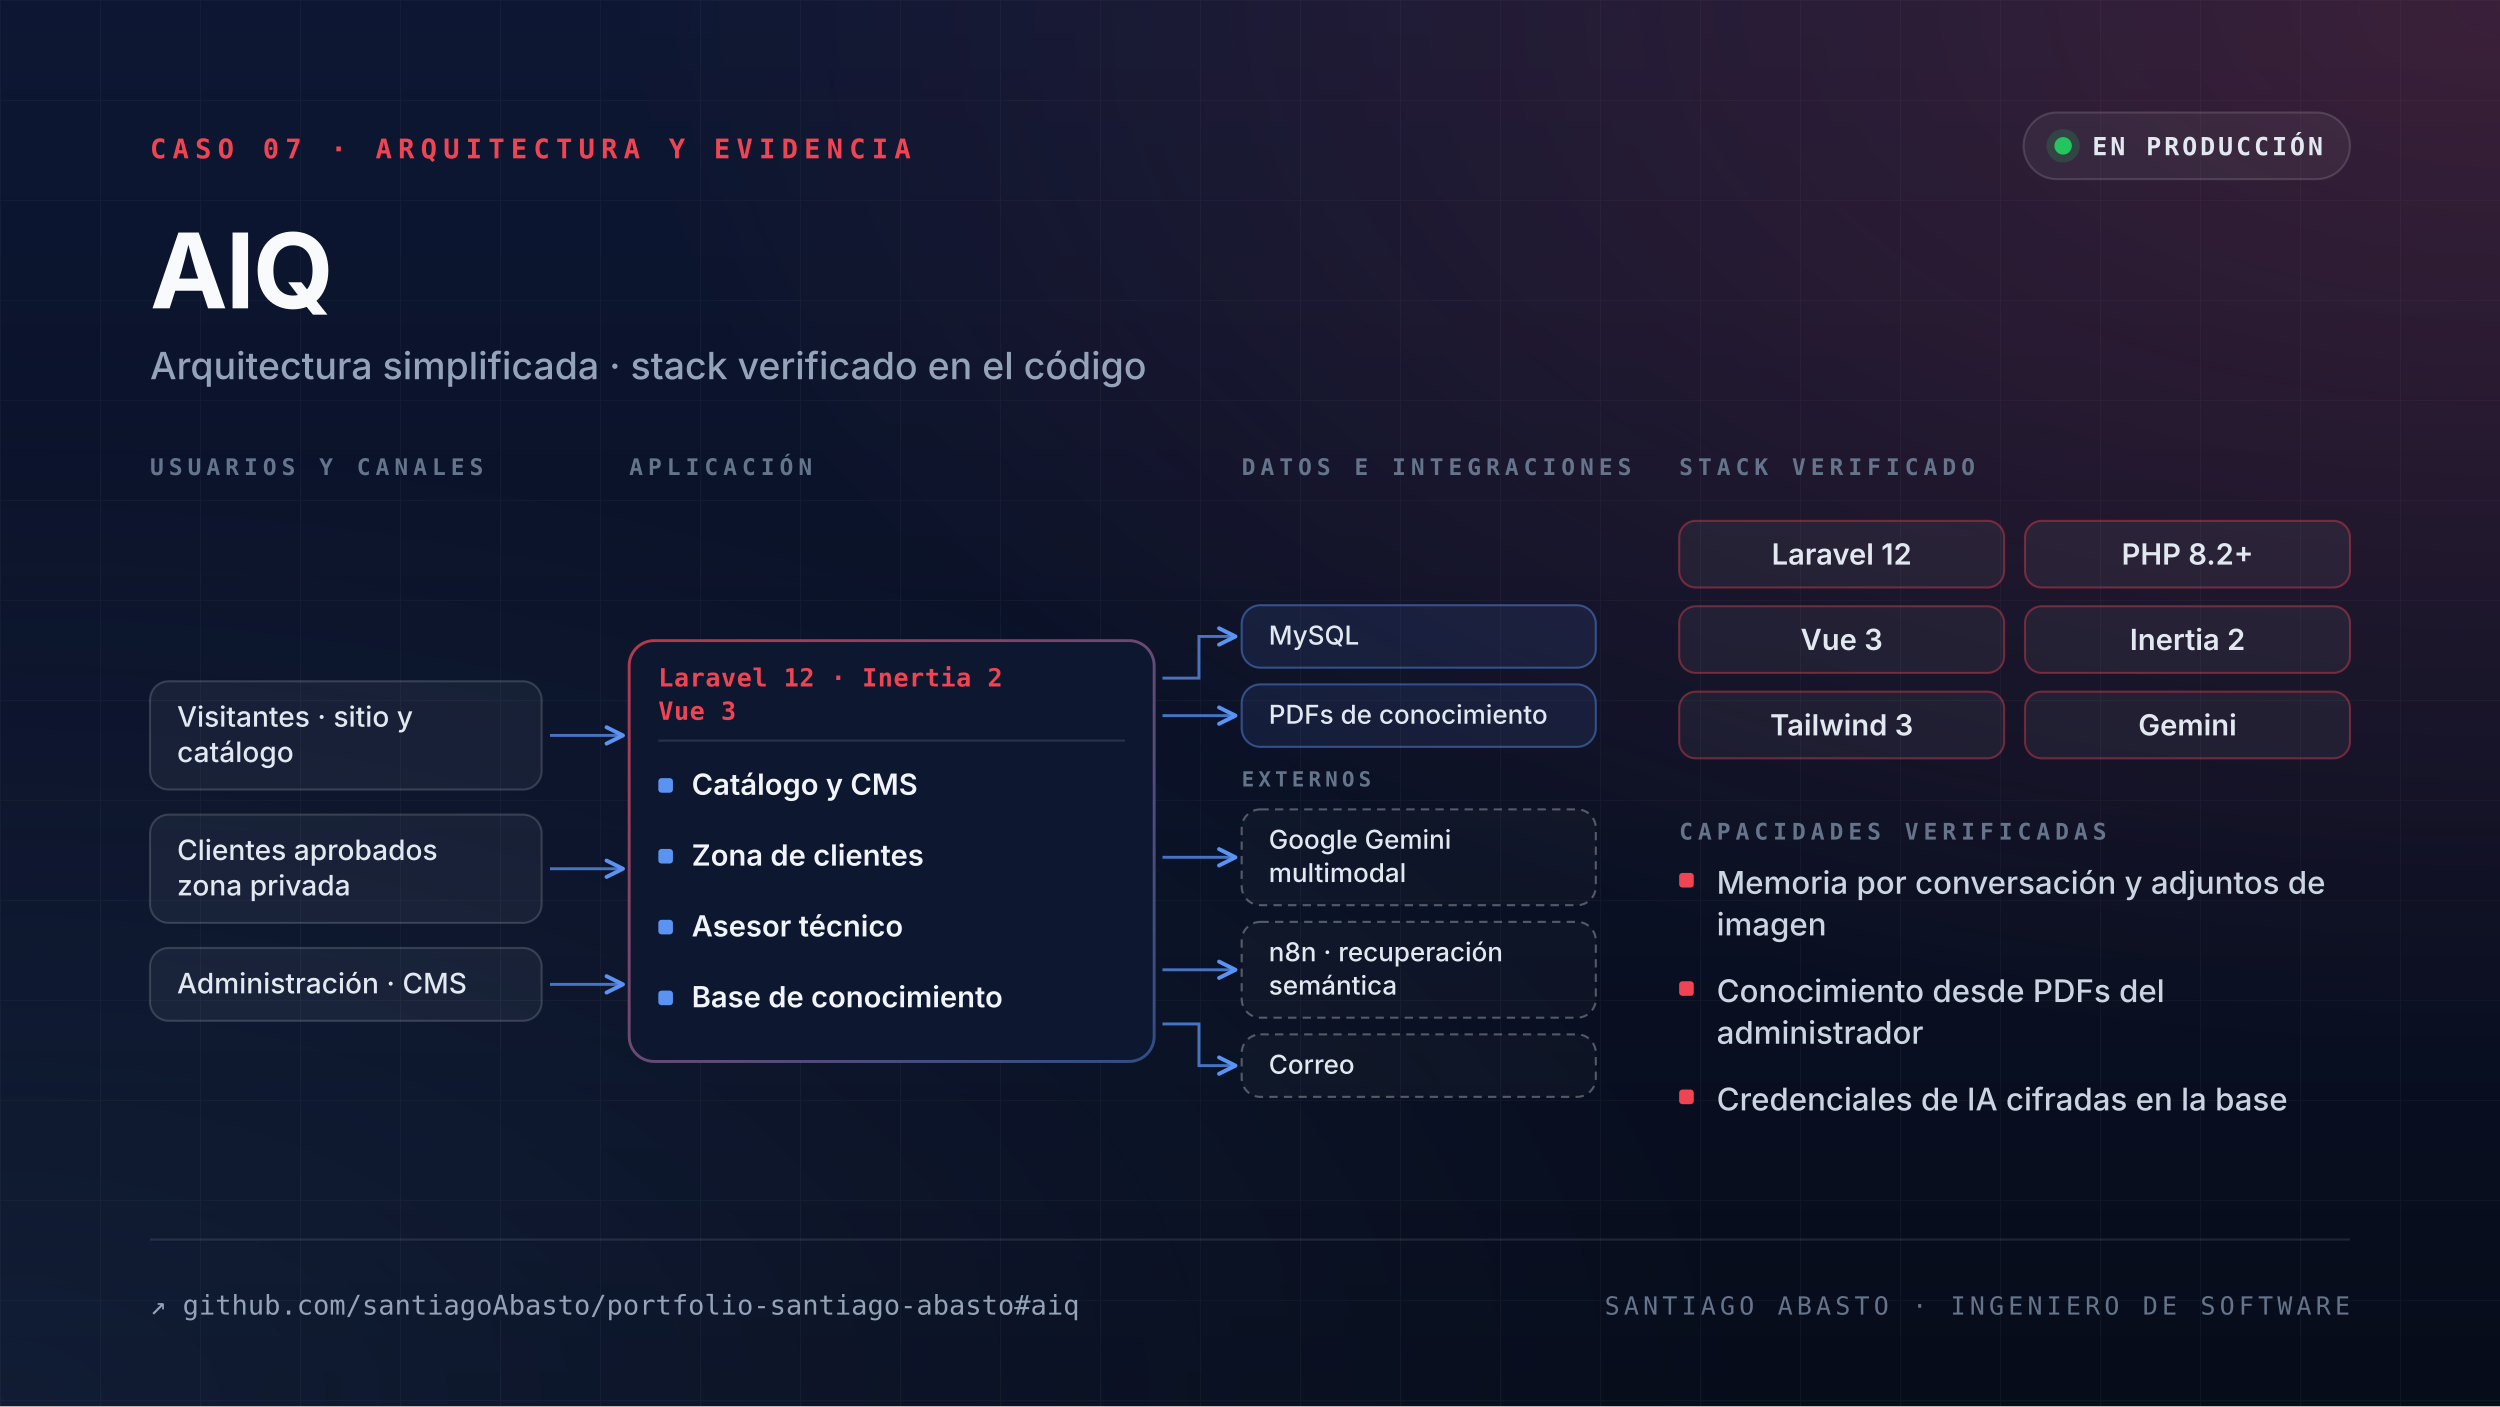
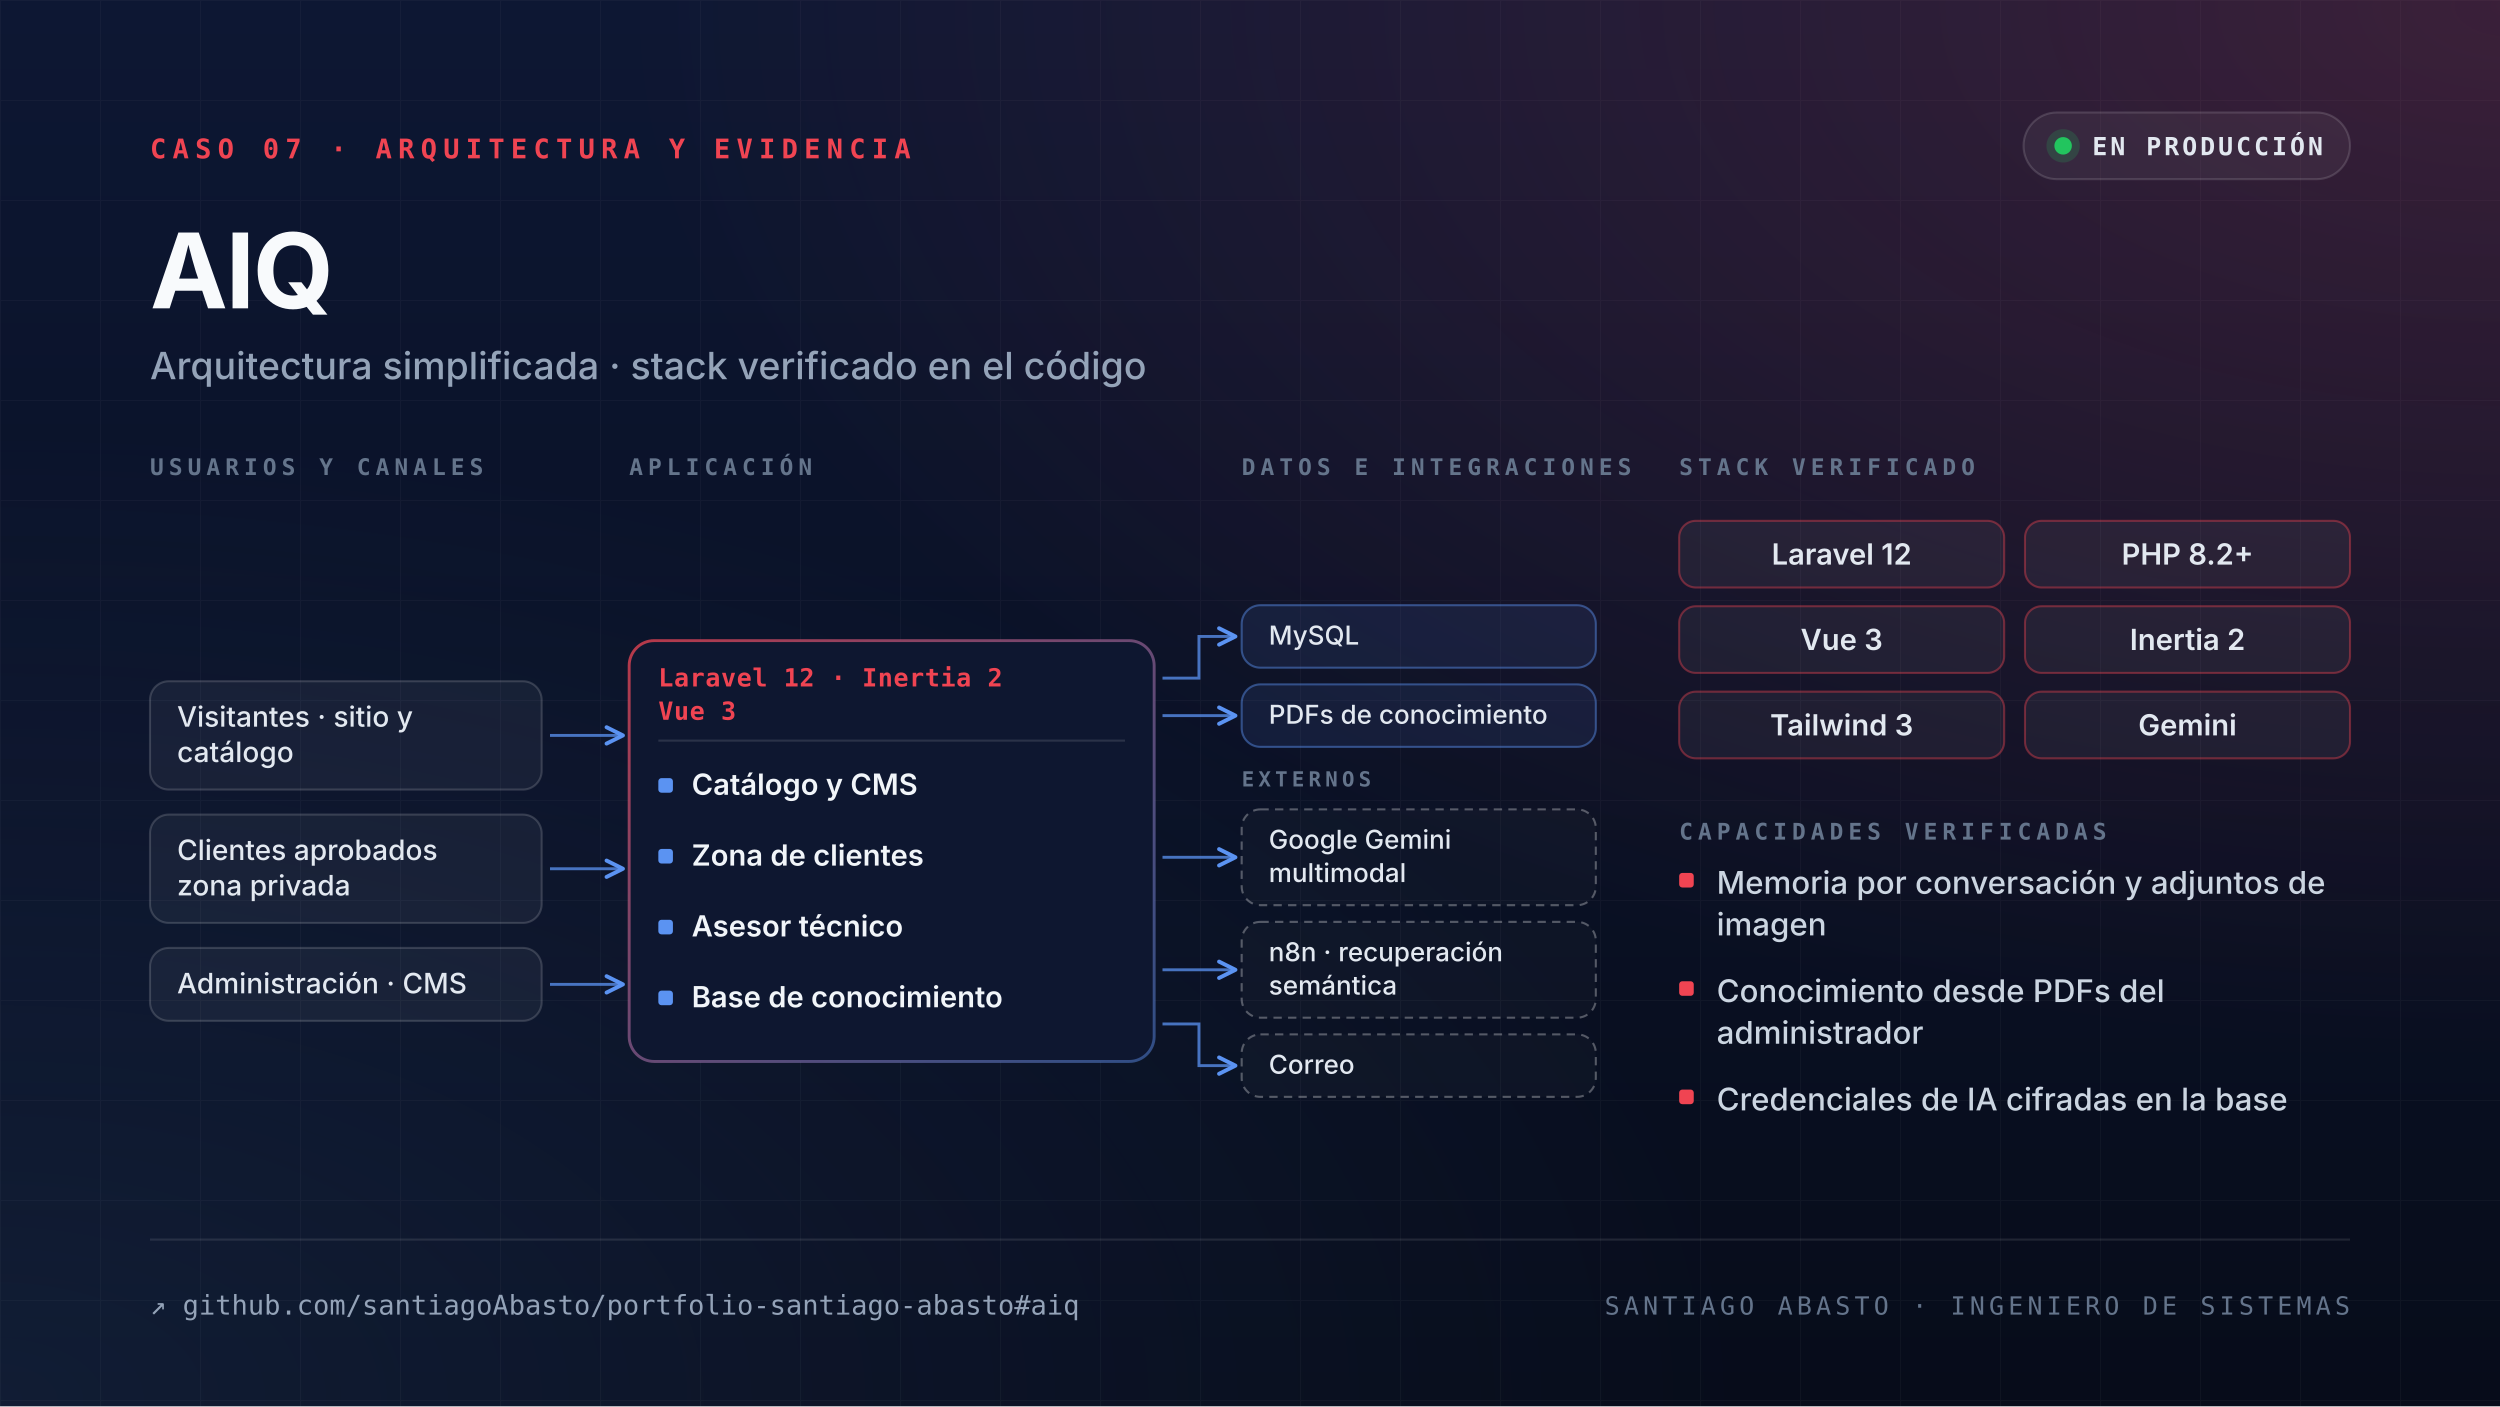
<svg xmlns="http://www.w3.org/2000/svg" width="1200" height="675" viewBox="0 0 1200 675" role="img" aria-label="AIQ — arquitectura y stack verificado">
  <defs>
    <linearGradient id="bg" x1="0" y1="0" x2="0" y2="1">
      <stop offset="0" stop-color="#0D1733" />
      <stop offset="1" stop-color="#070C1A" />
    </linearGradient>
    <radialGradient id="g1" cx="1" cy="0" r=".75">
      <stop offset="0" stop-color="#F04452" stop-opacity=".20" />
      <stop offset="1" stop-color="#F04452" stop-opacity="0" />
    </radialGradient>
    <radialGradient id="g2" cx="0" cy="1" r=".7">
      <stop offset="0" stop-color="#5B93F2" stop-opacity=".12" />
      <stop offset="1" stop-color="#5B93F2" stop-opacity="0" />
    </radialGradient>
    <pattern id="grid" width="48" height="48" patternUnits="userSpaceOnUse">
      <path d="M48 0H0V48" fill="none" stroke="#FFFFFF" stroke-opacity=".035" />
    </pattern>
    <linearGradient id="acc" x1="0" y1="0" x2="1" y2="0">
      <stop offset="0" stop-color="#F04452" />
      <stop offset="1" stop-color="#5B93F2" />
    </linearGradient>
    <linearGradient id="edge" x1="0" y1="0" x2="1" y2="1">
      <stop offset="0" stop-color="#F04452" stop-opacity=".75" />
      <stop offset="1" stop-color="#5B93F2" stop-opacity=".45" />
    </linearGradient>
    <marker id="ar" viewBox="0 0 10 10" refX="8.5" refY="5" markerWidth="8" markerHeight="8" orient="auto">
      <path d="M1.5 1.5 8.5 5 1.5 8.5" fill="none" stroke="#5B93F2" stroke-width="1.7" stroke-linecap="round" stroke-linejoin="round" />
    </marker>
  </defs>
  <rect width="1200" height="675" fill="url(#bg)" />
  <rect width="1200" height="675" fill="url(#grid)" />
  <rect width="1200" height="675" fill="url(#g1)" />
  <rect width="1200" height="675" fill="url(#g2)" />
  <text x="72.0" y="76.0" font-family="'SF Mono','JetBrains Mono',ui-monospace,Menlo,Consolas,monospace" font-size="13" font-weight="600" letter-spacing="3" fill="#F04452" fill-opacity="1" text-anchor="start">CASO 07 · ARQUITECTURA Y EVIDENCIA</text>
  <rect x="971.3" y="54" width="156.7" height="32" rx="16" fill="#FFFFFF" fill-opacity=".05" stroke="#FFFFFF" stroke-opacity=".14" />
  <circle cx="990.3" cy="70" r="8" fill="#22C55E" fill-opacity=".18" />
  <circle cx="990.3" cy="70" r="4.2" fill="#22C55E" />
  <text x="1004.3" y="74.5" font-family="'SF Mono','JetBrains Mono',ui-monospace,Menlo,Consolas,monospace" font-size="12" font-weight="600" letter-spacing="1.4" fill="#E2E8F0" fill-opacity="1" text-anchor="start">EN PRODUCCIÓN</text>
  <text x="72.0" y="148.0" font-family="-apple-system,'SF Pro Display','Inter','Segoe UI',Helvetica,Arial,sans-serif" font-size="50" font-weight="700" letter-spacing="-1" fill="#F8FAFC" fill-opacity="1" text-anchor="start">AIQ</text>
  <text x="72.0" y="182.0" font-family="-apple-system,'SF Pro Display','Inter','Segoe UI',Helvetica,Arial,sans-serif" font-size="18" font-weight="500" letter-spacing="0" fill="#94A3B8" fill-opacity="1" text-anchor="start">Arquitectura simplificada · stack verificado en el código</text>
  <text x="72.0" y="228.0" font-family="'SF Mono','JetBrains Mono',ui-monospace,Menlo,Consolas,monospace" font-size="11" font-weight="700" letter-spacing="2.4" fill="#64748B" fill-opacity="1" text-anchor="start">USUARIOS Y CANALES</text>
  <text x="302.0" y="228.0" font-family="'SF Mono','JetBrains Mono',ui-monospace,Menlo,Consolas,monospace" font-size="11" font-weight="700" letter-spacing="2.4" fill="#64748B" fill-opacity="1" text-anchor="start">APLICACIÓN</text>
  <text x="596.0" y="228.0" font-family="'SF Mono','JetBrains Mono',ui-monospace,Menlo,Consolas,monospace" font-size="11" font-weight="700" letter-spacing="2.4" fill="#64748B" fill-opacity="1" text-anchor="start">DATOS E INTEGRACIONES</text>
  <rect x="72.0" y="327.0" width="188" height="52" rx="9" fill="#FFFFFF" fill-opacity=".05" stroke="#FFFFFF" stroke-opacity=".16" />
  <text x="85.0" y="348.8" font-family="-apple-system,'SF Pro Display','Inter','Segoe UI',Helvetica,Arial,sans-serif" font-size="13.5" font-weight="500" letter-spacing="0" fill="#E2E8F0" fill-opacity="1" text-anchor="start">Visitantes · sitio y</text>
  <text x="85.0" y="365.8" font-family="-apple-system,'SF Pro Display','Inter','Segoe UI',Helvetica,Arial,sans-serif" font-size="13.5" font-weight="500" letter-spacing="0" fill="#E2E8F0" fill-opacity="1" text-anchor="start">catálogo</text>
  <rect x="72.0" y="391.0" width="188" height="52" rx="9" fill="#FFFFFF" fill-opacity=".05" stroke="#FFFFFF" stroke-opacity=".16" />
  <text x="85.0" y="412.8" font-family="-apple-system,'SF Pro Display','Inter','Segoe UI',Helvetica,Arial,sans-serif" font-size="13.5" font-weight="500" letter-spacing="0" fill="#E2E8F0" fill-opacity="1" text-anchor="start">Clientes aprobados</text>
  <text x="85.0" y="429.8" font-family="-apple-system,'SF Pro Display','Inter','Segoe UI',Helvetica,Arial,sans-serif" font-size="13.5" font-weight="500" letter-spacing="0" fill="#E2E8F0" fill-opacity="1" text-anchor="start">zona privada</text>
  <rect x="72.0" y="455.0" width="188" height="35" rx="9" fill="#FFFFFF" fill-opacity=".05" stroke="#FFFFFF" stroke-opacity=".16" />
  <text x="85.0" y="476.8" font-family="-apple-system,'SF Pro Display','Inter','Segoe UI',Helvetica,Arial,sans-serif" font-size="13.5" font-weight="500" letter-spacing="0" fill="#E2E8F0" fill-opacity="1" text-anchor="start">Administración · CMS</text>
  <rect x="302" y="307.5" width="252" height="202.0" rx="12" fill="#0E1730" stroke="url(#edge)" stroke-width="1.4" />
  <text x="316.0" y="329.5" font-family="'SF Mono','JetBrains Mono',ui-monospace,Menlo,Consolas,monospace" font-size="12" font-weight="700" letter-spacing="0.3" fill="#F04452" fill-opacity="1" text-anchor="start">Laravel 12 · Inertia 2</text>
  <text x="316.0" y="345.5" font-family="'SF Mono','JetBrains Mono',ui-monospace,Menlo,Consolas,monospace" font-size="12" font-weight="700" letter-spacing="0.3" fill="#F04452" fill-opacity="1" text-anchor="start">Vue 3</text>
  <line x1="316" y1="355.5" x2="540" y2="355.5" stroke="#FFFFFF" stroke-opacity=".12" />
  <rect x="316" y="373.5" width="7" height="7" rx="1.5" fill="#5B93F2" />
  <text x="332.0" y="381.5" font-family="-apple-system,'SF Pro Display','Inter','Segoe UI',Helvetica,Arial,sans-serif" font-size="14" font-weight="600" letter-spacing="0" fill="#F1F5F9" fill-opacity="1" text-anchor="start">Catálogo y CMS</text>
  <rect x="316" y="407.5" width="7" height="7" rx="1.5" fill="#5B93F2" />
  <text x="332.0" y="415.5" font-family="-apple-system,'SF Pro Display','Inter','Segoe UI',Helvetica,Arial,sans-serif" font-size="14" font-weight="600" letter-spacing="0" fill="#F1F5F9" fill-opacity="1" text-anchor="start">Zona de clientes</text>
  <rect x="316" y="441.5" width="7" height="7" rx="1.5" fill="#5B93F2" />
  <text x="332.0" y="449.5" font-family="-apple-system,'SF Pro Display','Inter','Segoe UI',Helvetica,Arial,sans-serif" font-size="14" font-weight="600" letter-spacing="0" fill="#F1F5F9" fill-opacity="1" text-anchor="start">Asesor técnico</text>
  <rect x="316" y="475.5" width="7" height="7" rx="1.5" fill="#5B93F2" />
  <text x="332.0" y="483.5" font-family="-apple-system,'SF Pro Display','Inter','Segoe UI',Helvetica,Arial,sans-serif" font-size="14" font-weight="600" letter-spacing="0" fill="#F1F5F9" fill-opacity="1" text-anchor="start">Base de conocimiento</text>
  <rect x="596.0" y="290.5" width="170" height="30" rx="9" fill="#5B93F2" fill-opacity=".10" stroke="#5B93F2" stroke-opacity=".45" />
  <text x="609.0" y="309.4" font-family="-apple-system,'SF Pro Display','Inter','Segoe UI',Helvetica,Arial,sans-serif" font-size="12.5" font-weight="500" letter-spacing="0" fill="#E2E8F0" fill-opacity="1" text-anchor="start">MySQL</text>
  <rect x="596.0" y="328.5" width="170" height="30" rx="9" fill="#5B93F2" fill-opacity=".10" stroke="#5B93F2" stroke-opacity=".45" />
  <text x="609.0" y="347.4" font-family="-apple-system,'SF Pro Display','Inter','Segoe UI',Helvetica,Arial,sans-serif" font-size="12.5" font-weight="500" letter-spacing="0" fill="#E2E8F0" fill-opacity="1" text-anchor="start">PDFs de conocimiento</text>
  <text x="596.0" y="377.5" font-family="'SF Mono','JetBrains Mono',ui-monospace,Menlo,Consolas,monospace" font-size="10" font-weight="700" letter-spacing="2" fill="#64748B" fill-opacity="1" text-anchor="start">EXTERNOS</text>
  <rect x="596.0" y="388.5" width="170" height="46" rx="9" fill="#FFFFFF" fill-opacity=".02" stroke="#FFFFFF" stroke-opacity=".30" stroke-dasharray="4 3" />
  <text x="609.0" y="407.4" font-family="-apple-system,'SF Pro Display','Inter','Segoe UI',Helvetica,Arial,sans-serif" font-size="12.5" font-weight="500" letter-spacing="0" fill="#E2E8F0" fill-opacity="1" text-anchor="start">Google Gemini</text>
  <text x="609.0" y="423.4" font-family="-apple-system,'SF Pro Display','Inter','Segoe UI',Helvetica,Arial,sans-serif" font-size="12.5" font-weight="500" letter-spacing="0" fill="#E2E8F0" fill-opacity="1" text-anchor="start">multimodal</text>
  <rect x="596.0" y="442.5" width="170" height="46" rx="9" fill="#FFFFFF" fill-opacity=".02" stroke="#FFFFFF" stroke-opacity=".30" stroke-dasharray="4 3" />
  <text x="609.0" y="461.4" font-family="-apple-system,'SF Pro Display','Inter','Segoe UI',Helvetica,Arial,sans-serif" font-size="12.5" font-weight="500" letter-spacing="0" fill="#E2E8F0" fill-opacity="1" text-anchor="start">n8n · recuperación</text>
  <text x="609.0" y="477.4" font-family="-apple-system,'SF Pro Display','Inter','Segoe UI',Helvetica,Arial,sans-serif" font-size="12.5" font-weight="500" letter-spacing="0" fill="#E2E8F0" fill-opacity="1" text-anchor="start">semántica</text>
  <rect x="596.0" y="496.5" width="170" height="30" rx="9" fill="#FFFFFF" fill-opacity=".02" stroke="#FFFFFF" stroke-opacity=".30" stroke-dasharray="4 3" />
  <text x="609.0" y="515.4" font-family="-apple-system,'SF Pro Display','Inter','Segoe UI',Helvetica,Arial,sans-serif" font-size="12.5" font-weight="500" letter-spacing="0" fill="#E2E8F0" fill-opacity="1" text-anchor="start">Correo</text>
  <path d="M264.0 353.0H299.0" fill="none" stroke="#5B93F2" stroke-width="1.4" stroke-opacity=".75" marker-end="url(#ar)" />
  <path d="M264.0 417.0H299.0" fill="none" stroke="#5B93F2" stroke-width="1.4" stroke-opacity=".75" marker-end="url(#ar)" />
  <path d="M264.0 472.5H299.0" fill="none" stroke="#5B93F2" stroke-width="1.4" stroke-opacity=".75" marker-end="url(#ar)" />
  <path d="M558.0 325.5H575.5V305.5H593.0" fill="none" stroke="#5B93F2" stroke-width="1.4" stroke-opacity=".75" marker-end="url(#ar)" />
  <path d="M558.0 343.5H593.0" fill="none" stroke="#5B93F2" stroke-width="1.4" stroke-opacity=".75" marker-end="url(#ar)" />
  <path d="M558.0 411.5H593.0" fill="none" stroke="#5B93F2" stroke-width="1.4" stroke-opacity=".75" marker-end="url(#ar)" />
  <path d="M558.0 465.5H593.0" fill="none" stroke="#5B93F2" stroke-width="1.4" stroke-opacity=".75" marker-end="url(#ar)" />
  <path d="M558.0 491.5H575.5V511.5H593.0" fill="none" stroke="#5B93F2" stroke-width="1.4" stroke-opacity=".75" marker-end="url(#ar)" />
  <text x="806.0" y="228.0" font-family="'SF Mono','JetBrains Mono',ui-monospace,Menlo,Consolas,monospace" font-size="11" font-weight="700" letter-spacing="2.4" fill="#64748B" fill-opacity="1" text-anchor="start">STACK VERIFICADO</text>
  <rect x="806.0" y="250.0" width="156.0" height="32" rx="8" fill="#FFFFFF" fill-opacity=".05" stroke="#F04452" stroke-opacity=".40" />
  <text x="884.0" y="271.0" font-family="-apple-system,'SF Pro Display','Inter','Segoe UI',Helvetica,Arial,sans-serif" font-size="14" font-weight="600" letter-spacing="0" fill="#E2E8F0" fill-opacity="1" text-anchor="middle">Laravel 12</text>
  <rect x="972.0" y="250.0" width="156.0" height="32" rx="8" fill="#FFFFFF" fill-opacity=".05" stroke="#F04452" stroke-opacity=".40" />
  <text x="1050.0" y="271.0" font-family="-apple-system,'SF Pro Display','Inter','Segoe UI',Helvetica,Arial,sans-serif" font-size="14" font-weight="600" letter-spacing="0" fill="#E2E8F0" fill-opacity="1" text-anchor="middle">PHP 8.2+</text>
  <rect x="806.0" y="291.0" width="156.0" height="32" rx="8" fill="#FFFFFF" fill-opacity=".05" stroke="#F04452" stroke-opacity=".40" />
  <text x="884.0" y="312.0" font-family="-apple-system,'SF Pro Display','Inter','Segoe UI',Helvetica,Arial,sans-serif" font-size="14" font-weight="600" letter-spacing="0" fill="#E2E8F0" fill-opacity="1" text-anchor="middle">Vue 3</text>
  <rect x="972.0" y="291.0" width="156.0" height="32" rx="8" fill="#FFFFFF" fill-opacity=".05" stroke="#F04452" stroke-opacity=".40" />
  <text x="1050.0" y="312.0" font-family="-apple-system,'SF Pro Display','Inter','Segoe UI',Helvetica,Arial,sans-serif" font-size="14" font-weight="600" letter-spacing="0" fill="#E2E8F0" fill-opacity="1" text-anchor="middle">Inertia 2</text>
  <rect x="806.0" y="332.0" width="156.0" height="32" rx="8" fill="#FFFFFF" fill-opacity=".05" stroke="#F04452" stroke-opacity=".40" />
  <text x="884.0" y="353.0" font-family="-apple-system,'SF Pro Display','Inter','Segoe UI',Helvetica,Arial,sans-serif" font-size="14" font-weight="600" letter-spacing="0" fill="#E2E8F0" fill-opacity="1" text-anchor="middle">Tailwind 3</text>
  <rect x="972.0" y="332.0" width="156.0" height="32" rx="8" fill="#FFFFFF" fill-opacity=".05" stroke="#F04452" stroke-opacity=".40" />
  <text x="1050.0" y="353.0" font-family="-apple-system,'SF Pro Display','Inter','Segoe UI',Helvetica,Arial,sans-serif" font-size="14" font-weight="600" letter-spacing="0" fill="#E2E8F0" fill-opacity="1" text-anchor="middle">Gemini</text>
  <text x="806.0" y="403.0" font-family="'SF Mono','JetBrains Mono',ui-monospace,Menlo,Consolas,monospace" font-size="11" font-weight="700" letter-spacing="2.4" fill="#64748B" fill-opacity="1" text-anchor="start">CAPACIDADES VERIFICADAS</text>
  <rect x="806" y="419.0" width="7" height="7" rx="1.5" fill="#F04452" />
  <text x="824.0" y="429.0" font-family="-apple-system,'SF Pro Display','Inter','Segoe UI',Helvetica,Arial,sans-serif" font-size="15" font-weight="500" letter-spacing="0" fill="#CBD5E1" fill-opacity="1" text-anchor="start">Memoria por conversación y adjuntos de</text>
  <text x="824.0" y="449.0" font-family="-apple-system,'SF Pro Display','Inter','Segoe UI',Helvetica,Arial,sans-serif" font-size="15" font-weight="500" letter-spacing="0" fill="#CBD5E1" fill-opacity="1" text-anchor="start">imagen</text>
  <rect x="806" y="471.0" width="7" height="7" rx="1.5" fill="#F04452" />
  <text x="824.0" y="481.0" font-family="-apple-system,'SF Pro Display','Inter','Segoe UI',Helvetica,Arial,sans-serif" font-size="15" font-weight="500" letter-spacing="0" fill="#CBD5E1" fill-opacity="1" text-anchor="start">Conocimiento desde PDFs del</text>
  <text x="824.0" y="501.0" font-family="-apple-system,'SF Pro Display','Inter','Segoe UI',Helvetica,Arial,sans-serif" font-size="15" font-weight="500" letter-spacing="0" fill="#CBD5E1" fill-opacity="1" text-anchor="start">administrador</text>
  <rect x="806" y="523.0" width="7" height="7" rx="1.5" fill="#F04452" />
  <text x="824.0" y="533.0" font-family="-apple-system,'SF Pro Display','Inter','Segoe UI',Helvetica,Arial,sans-serif" font-size="15" font-weight="500" letter-spacing="0" fill="#CBD5E1" fill-opacity="1" text-anchor="start">Credenciales de IA cifradas en la base</text>
  <line x1="72" y1="595" x2="1128" y2="595" stroke="#FFFFFF" stroke-opacity=".10" />
  <text x="72.0" y="631.0" font-family="'SF Mono','JetBrains Mono',ui-monospace,Menlo,Consolas,monospace" font-size="13" font-weight="500" letter-spacing="0" fill="#94A3B8" fill-opacity="1" text-anchor="start">↗ github.com/santiagoAbasto/portfolio-santiago-abasto#aiq</text>
-   <text x="1128.0" y="631.0" font-family="'SF Mono','JetBrains Mono',ui-monospace,Menlo,Consolas,monospace" font-size="12" font-weight="500" letter-spacing="2" fill="#64748B" fill-opacity="1" text-anchor="end">SANTIAGO ABASTO · INGENIERO DE SOFTWARE</text>
+   <text x="1128.0" y="631.0" font-family="'SF Mono','JetBrains Mono',ui-monospace,Menlo,Consolas,monospace" font-size="12" font-weight="500" letter-spacing="2" fill="#64748B" fill-opacity="1" text-anchor="end">SANTIAGO ABASTO · INGENIERO DE SISTEMAS</text>
</svg>
